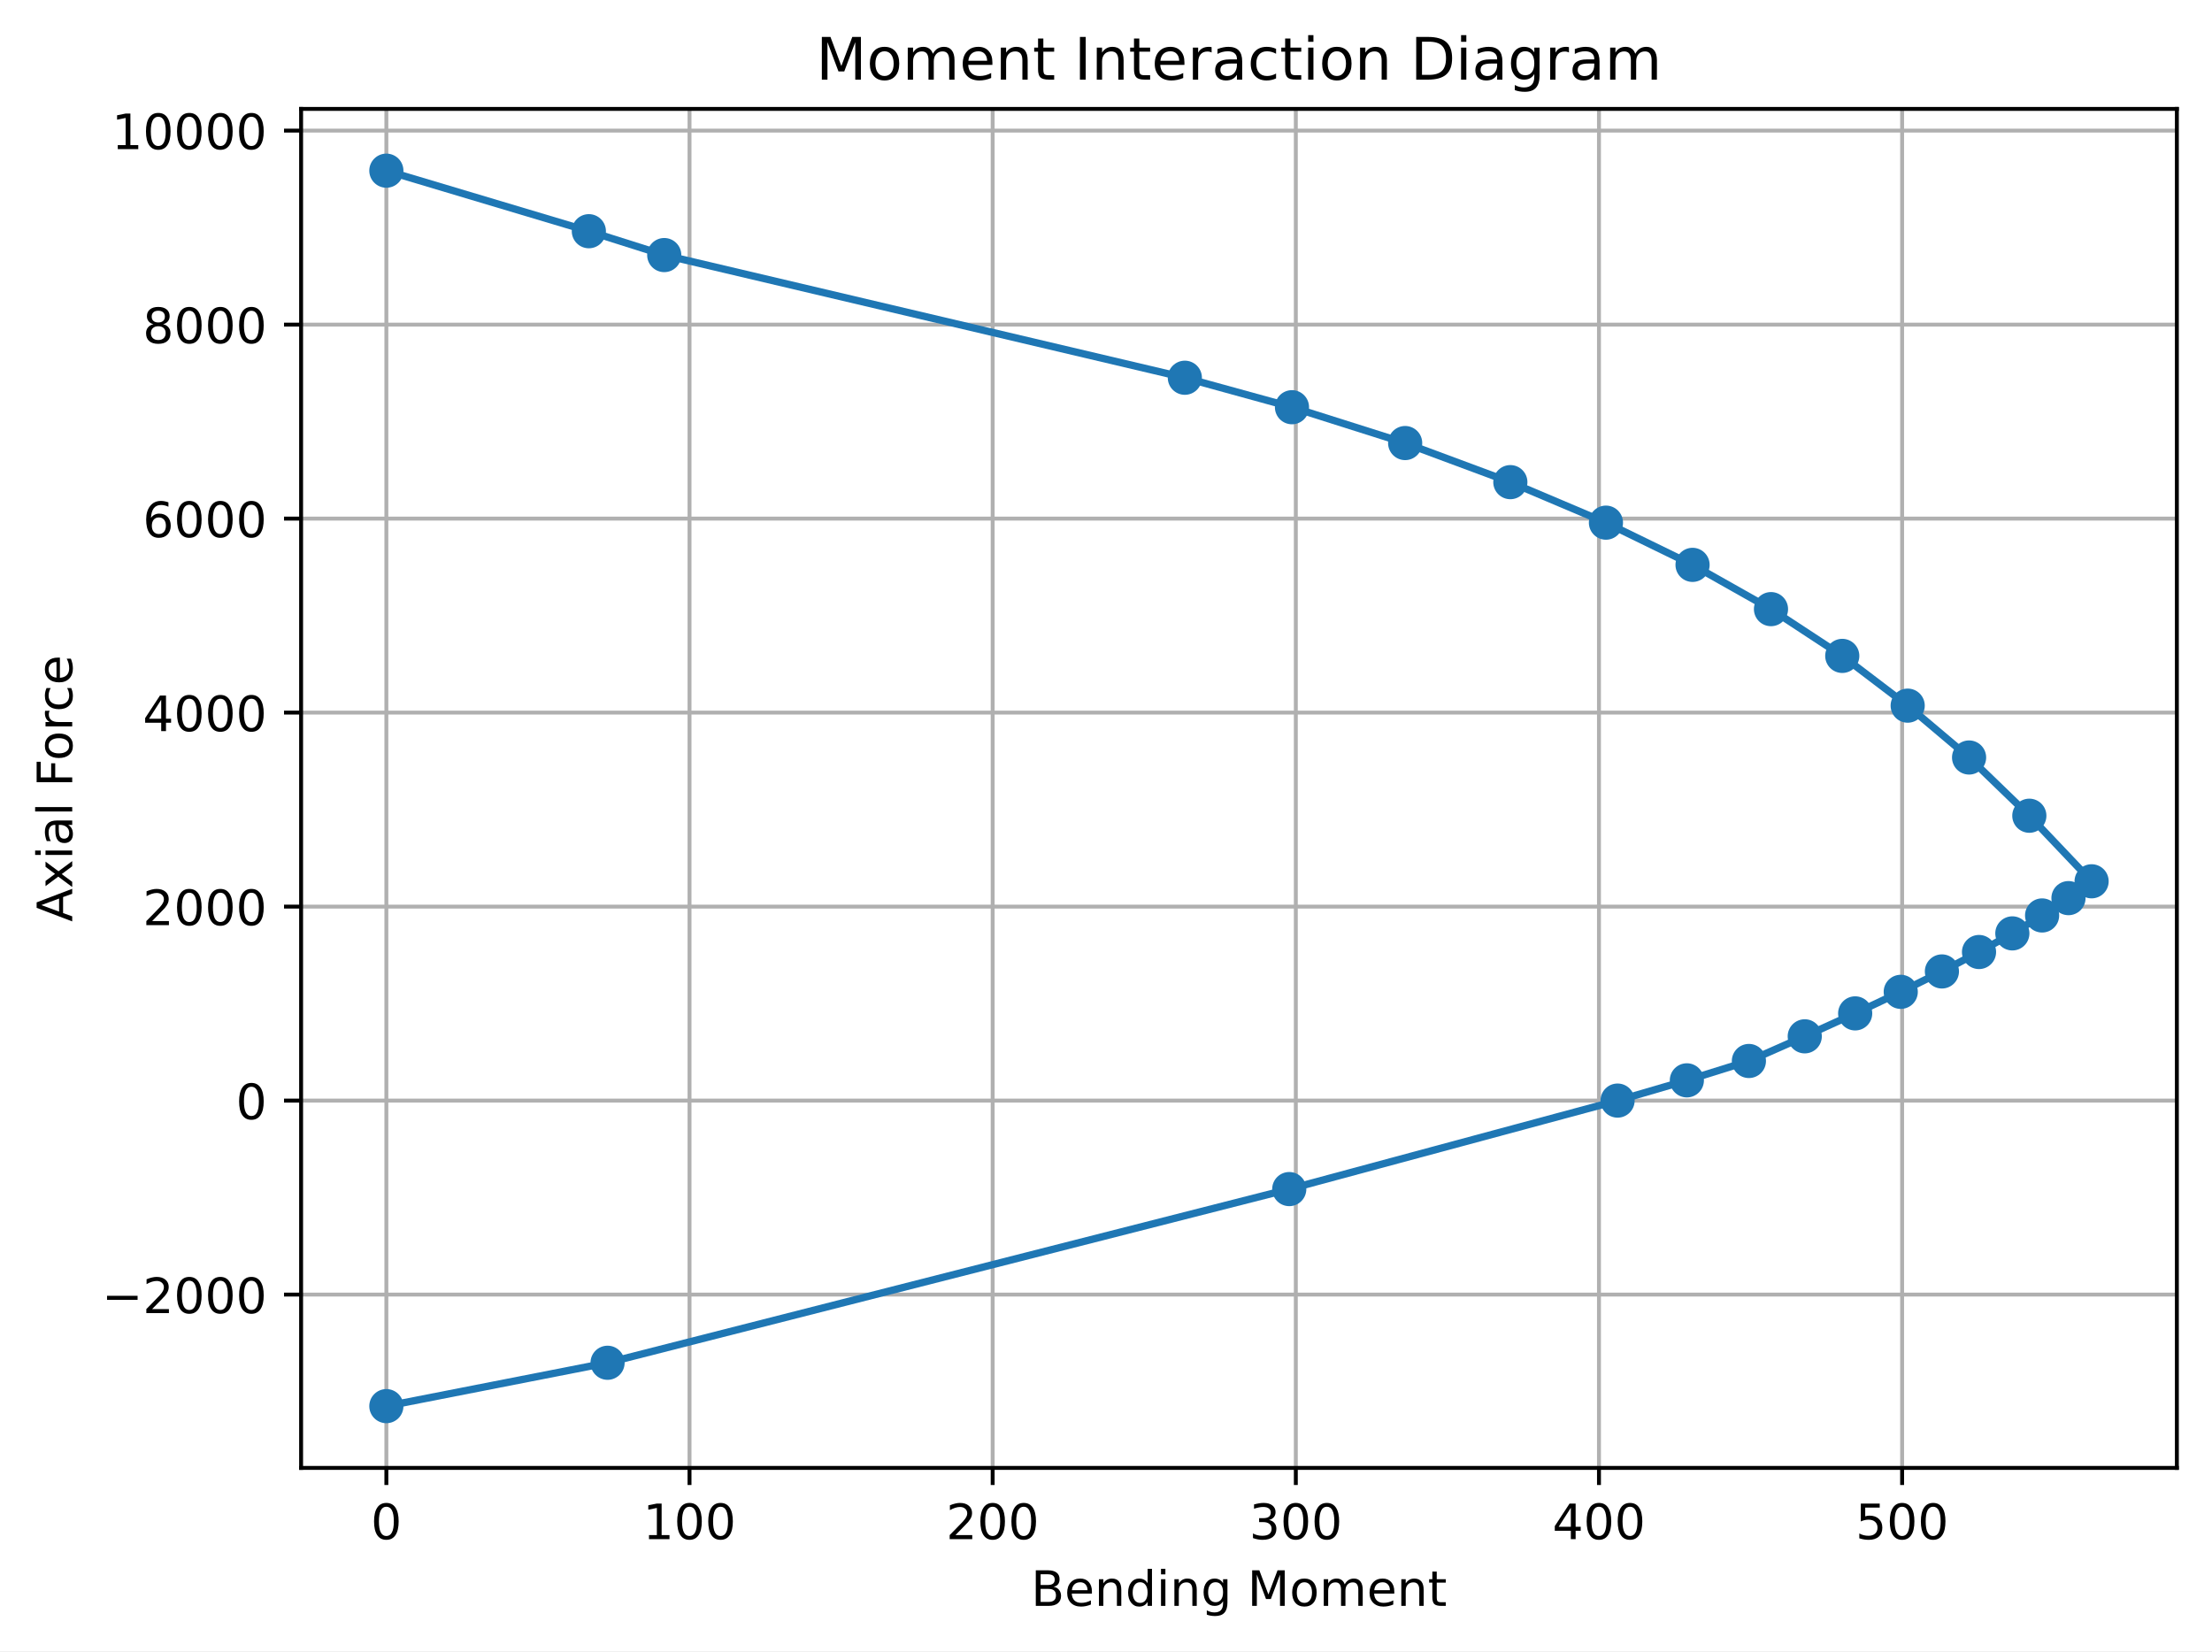
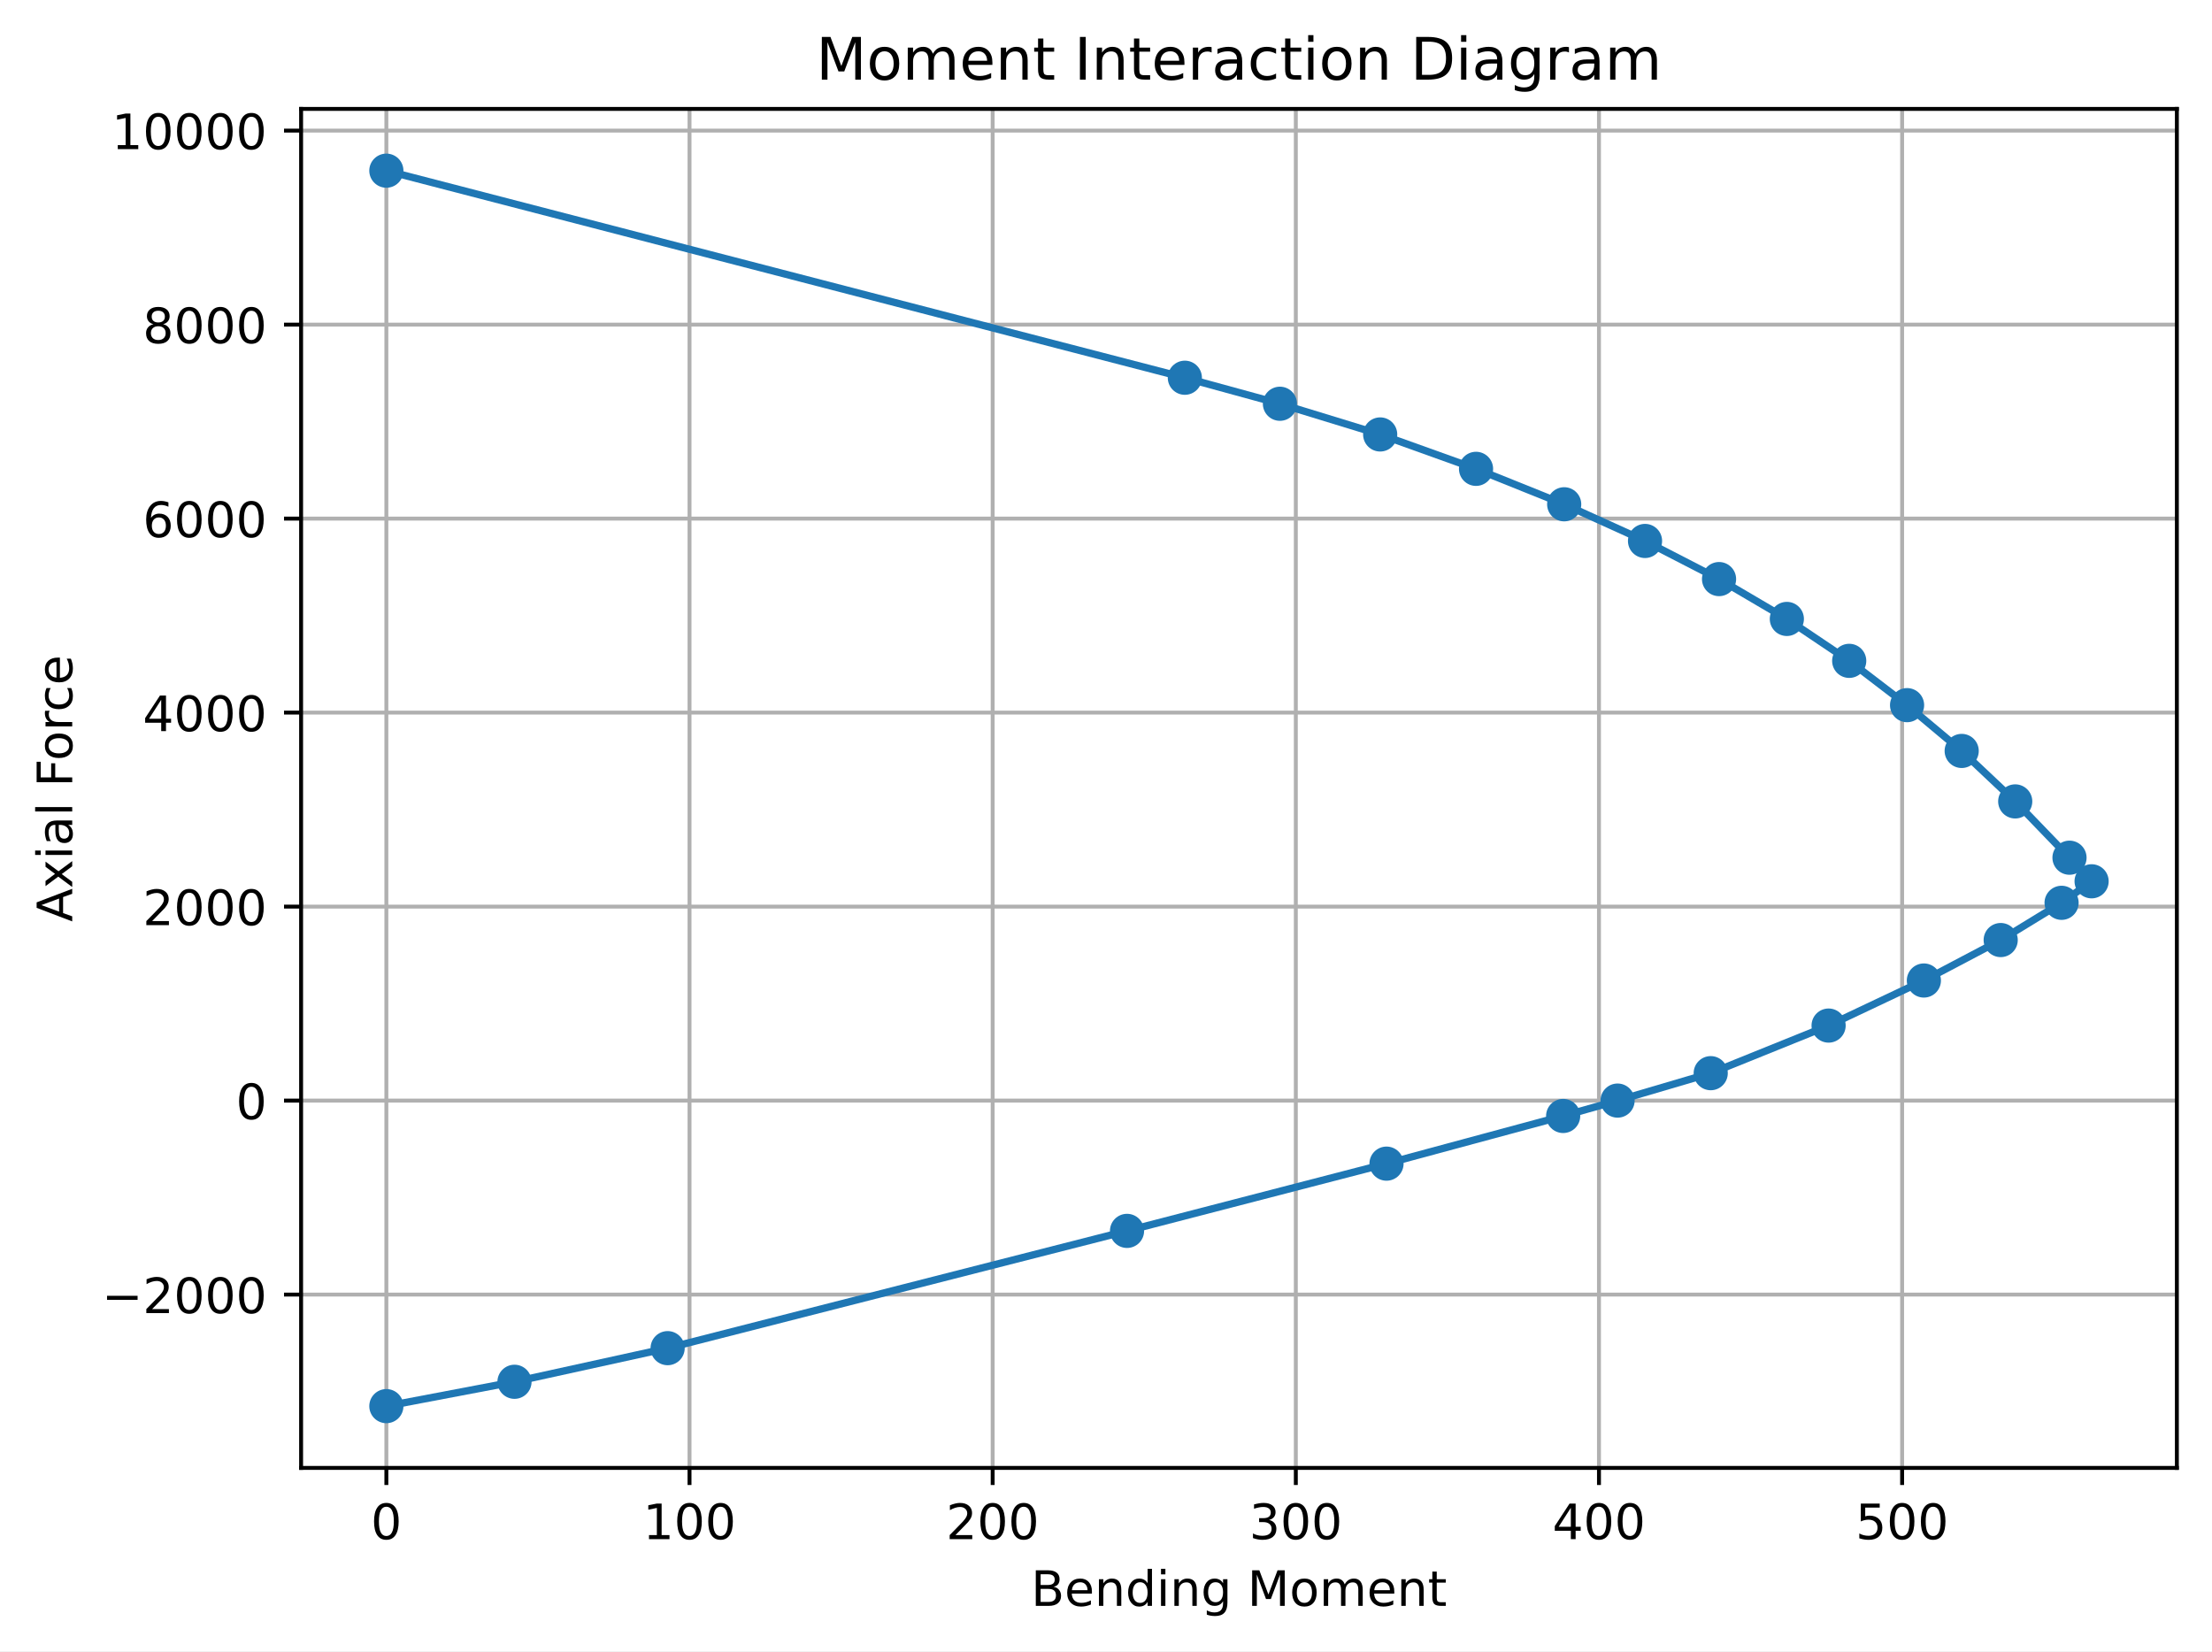
<svg xmlns="http://www.w3.org/2000/svg" xmlns:xlink="http://www.w3.org/1999/xlink" width="453.327pt" height="338.374pt" viewBox="0 0 453.327 338.374" version="1.1">
  <defs>
    <style type="text/css">*{stroke-linejoin: round; stroke-linecap: butt}</style>
  </defs>
  <g id="figure_1">
    <g id="patch_1">
      <path d="M 0 338.374  L 453.327 338.374  L 453.327 0  L 0 0  z " style="fill: #ffffff" />
    </g>
    <g id="axes_1">
      <g id="patch_2">
        <path d="M 61.708 300.818  L 446.127 300.818  L 446.127 22.318  L 61.708 22.318  z " style="fill: #ffffff" />
      </g>
      <g id="matplotlib.axis_1">
        <g id="xtick_1">
          <g id="line2d_1">
-             <path d="M 79.181 300.818  L 79.181 22.318  " clip-path="url(#p2406e51fde)" style="fill: none; stroke: #b0b0b0; stroke-width: 0.8; stroke-linecap: square" />
+             <path d="M 79.181 300.818  L 79.181 22.318  " clip-path="url(#p904cd7ef77)" style="fill: none; stroke: #b0b0b0; stroke-width: 0.8; stroke-linecap: square" />
          </g>
          <g id="line2d_2">
            <defs>
-               <path id="mdebe3d152f" d="M 0 0  L 0 3.5  " style="stroke: #000000; stroke-width: 0.8" />
+               <path id="m896744e47d" d="M 0 0  L 0 3.5  " style="stroke: #000000; stroke-width: 0.8" />
            </defs>
            <g>
-               <use xlink:href="#mdebe3d152f" x="79.181" y="300.818" style="stroke: #000000; stroke-width: 0.8" />
+               <use xlink:href="#m896744e47d" x="79.181" y="300.818" style="stroke: #000000; stroke-width: 0.8" />
            </g>
          </g>
          <g id="text_1">
            <g transform="translate(76.00014 315.4166) scale(0.1 -0.1)">
              <defs>
                <path id="DejaVuSans-30" d="M 2034 4250  Q 1547 4250 1301 3770  Q 1056 3291 1056 2328  Q 1056 1369 1301 889  Q 1547 409 2034 409  Q 2525 409 2770 889  Q 3016 1369 3016 2328  Q 3016 3291 2770 3770  Q 2525 4250 2034 4250  z M 2034 4750  Q 2819 4750 3233 4129  Q 3647 3509 3647 2328  Q 3647 1150 3233 529  Q 2819 -91 2034 -91  Q 1250 -91 836 529  Q 422 1150 422 2328  Q 422 3509 836 4129  Q 1250 4750 2034 4750  z " transform="scale(0.015625)" />
              </defs>
              <use xlink:href="#DejaVuSans-30" />
            </g>
          </g>
        </g>
        <g id="xtick_2">
          <g id="line2d_3">
-             <path d="M 141.309 300.818  L 141.309 22.318  " clip-path="url(#p2406e51fde)" style="fill: none; stroke: #b0b0b0; stroke-width: 0.8; stroke-linecap: square" />
+             <path d="M 141.309 300.818  L 141.309 22.318  " clip-path="url(#p904cd7ef77)" style="fill: none; stroke: #b0b0b0; stroke-width: 0.8; stroke-linecap: square" />
          </g>
          <g id="line2d_4">
            <g>
-               <use xlink:href="#mdebe3d152f" x="141.309" y="300.818" style="stroke: #000000; stroke-width: 0.8" />
+               <use xlink:href="#m896744e47d" x="141.309" y="300.818" style="stroke: #000000; stroke-width: 0.8" />
            </g>
          </g>
          <g id="text_2">
            <g transform="translate(131.7654 315.4166) scale(0.1 -0.1)">
              <defs>
                <path id="DejaVuSans-31" d="M 794 531  L 1825 531  L 1825 4091  L 703 3866  L 703 4441  L 1819 4666  L 2450 4666  L 2450 531  L 3481 531  L 3481 0  L 794 0  L 794 531  z " transform="scale(0.015625)" />
              </defs>
              <use xlink:href="#DejaVuSans-31" />
              <use xlink:href="#DejaVuSans-30" x="63.623" />
              <use xlink:href="#DejaVuSans-30" x="127.246" />
            </g>
          </g>
        </g>
        <g id="xtick_3">
          <g id="line2d_5">
-             <path d="M 203.437 300.818  L 203.437 22.318  " clip-path="url(#p2406e51fde)" style="fill: none; stroke: #b0b0b0; stroke-width: 0.8; stroke-linecap: square" />
+             <path d="M 203.437 300.818  L 203.437 22.318  " clip-path="url(#p904cd7ef77)" style="fill: none; stroke: #b0b0b0; stroke-width: 0.8; stroke-linecap: square" />
          </g>
          <g id="line2d_6">
            <g>
-               <use xlink:href="#mdebe3d152f" x="203.437" y="300.818" style="stroke: #000000; stroke-width: 0.8" />
+               <use xlink:href="#m896744e47d" x="203.437" y="300.818" style="stroke: #000000; stroke-width: 0.8" />
            </g>
          </g>
          <g id="text_3">
            <g transform="translate(193.8932 315.4166) scale(0.1 -0.1)">
              <defs>
                <path id="DejaVuSans-32" d="M 1228 531  L 3431 531  L 3431 0  L 469 0  L 469 531  Q 828 903 1448 1529  Q 2069 2156 2228 2338  Q 2531 2678 2651 2914  Q 2772 3150 2772 3378  Q 2772 3750 2511 3984  Q 2250 4219 1831 4219  Q 1534 4219 1204 4116  Q 875 4013 500 3803  L 500 4441  Q 881 4594 1212 4672  Q 1544 4750 1819 4750  Q 2544 4750 2975 4387  Q 3406 4025 3406 3419  Q 3406 3131 3298 2873  Q 3191 2616 2906 2266  Q 2828 2175 2409 1742  Q 1991 1309 1228 531  z " transform="scale(0.015625)" />
              </defs>
              <use xlink:href="#DejaVuSans-32" />
              <use xlink:href="#DejaVuSans-30" x="63.623" />
              <use xlink:href="#DejaVuSans-30" x="127.246" />
            </g>
          </g>
        </g>
        <g id="xtick_4">
          <g id="line2d_7">
-             <path d="M 265.565 300.818  L 265.565 22.318  " clip-path="url(#p2406e51fde)" style="fill: none; stroke: #b0b0b0; stroke-width: 0.8; stroke-linecap: square" />
+             <path d="M 265.565 300.818  L 265.565 22.318  " clip-path="url(#p904cd7ef77)" style="fill: none; stroke: #b0b0b0; stroke-width: 0.8; stroke-linecap: square" />
          </g>
          <g id="line2d_8">
            <g>
-               <use xlink:href="#mdebe3d152f" x="265.565" y="300.818" style="stroke: #000000; stroke-width: 0.8" />
+               <use xlink:href="#m896744e47d" x="265.565" y="300.818" style="stroke: #000000; stroke-width: 0.8" />
            </g>
          </g>
          <g id="text_4">
            <g transform="translate(256.021 315.4166) scale(0.1 -0.1)">
              <defs>
                <path id="DejaVuSans-33" d="M 2597 2516  Q 3050 2419 3304 2112  Q 3559 1806 3559 1356  Q 3559 666 3084 287  Q 2609 -91 1734 -91  Q 1441 -91 1130 -33  Q 819 25 488 141  L 488 750  Q 750 597 1062 519  Q 1375 441 1716 441  Q 2309 441 2620 675  Q 2931 909 2931 1356  Q 2931 1769 2642 2001  Q 2353 2234 1838 2234  L 1294 2234  L 1294 2753  L 1863 2753  Q 2328 2753 2575 2939  Q 2822 3125 2822 3475  Q 2822 3834 2567 4026  Q 2313 4219 1838 4219  Q 1578 4219 1281 4162  Q 984 4106 628 3988  L 628 4550  Q 988 4650 1302 4700  Q 1616 4750 1894 4750  Q 2613 4750 3031 4423  Q 3450 4097 3450 3541  Q 3450 3153 3228 2886  Q 3006 2619 2597 2516  z " transform="scale(0.015625)" />
              </defs>
              <use xlink:href="#DejaVuSans-33" />
              <use xlink:href="#DejaVuSans-30" x="63.623" />
              <use xlink:href="#DejaVuSans-30" x="127.246" />
            </g>
          </g>
        </g>
        <g id="xtick_5">
          <g id="line2d_9">
-             <path d="M 327.693 300.818  L 327.693 22.318  " clip-path="url(#p2406e51fde)" style="fill: none; stroke: #b0b0b0; stroke-width: 0.8; stroke-linecap: square" />
+             <path d="M 327.693 300.818  L 327.693 22.318  " clip-path="url(#p904cd7ef77)" style="fill: none; stroke: #b0b0b0; stroke-width: 0.8; stroke-linecap: square" />
          </g>
          <g id="line2d_10">
            <g>
-               <use xlink:href="#mdebe3d152f" x="327.693" y="300.818" style="stroke: #000000; stroke-width: 0.8" />
+               <use xlink:href="#m896744e47d" x="327.693" y="300.818" style="stroke: #000000; stroke-width: 0.8" />
            </g>
          </g>
          <g id="text_5">
            <g transform="translate(318.1488 315.4166) scale(0.1 -0.1)">
              <defs>
                <path id="DejaVuSans-34" d="M 2419 4116  L 825 1625  L 2419 1625  L 2419 4116  z M 2253 4666  L 3047 4666  L 3047 1625  L 3713 1625  L 3713 1100  L 3047 1100  L 3047 0  L 2419 0  L 2419 1100  L 313 1100  L 313 1709  L 2253 4666  z " transform="scale(0.015625)" />
              </defs>
              <use xlink:href="#DejaVuSans-34" />
              <use xlink:href="#DejaVuSans-30" x="63.623" />
              <use xlink:href="#DejaVuSans-30" x="127.246" />
            </g>
          </g>
        </g>
        <g id="xtick_6">
          <g id="line2d_11">
-             <path d="M 389.82 300.818  L 389.82 22.318  " clip-path="url(#p2406e51fde)" style="fill: none; stroke: #b0b0b0; stroke-width: 0.8; stroke-linecap: square" />
+             <path d="M 389.82 300.818  L 389.82 22.318  " clip-path="url(#p904cd7ef77)" style="fill: none; stroke: #b0b0b0; stroke-width: 0.8; stroke-linecap: square" />
          </g>
          <g id="line2d_12">
            <g>
-               <use xlink:href="#mdebe3d152f" x="389.82" y="300.818" style="stroke: #000000; stroke-width: 0.8" />
+               <use xlink:href="#m896744e47d" x="389.82" y="300.818" style="stroke: #000000; stroke-width: 0.8" />
            </g>
          </g>
          <g id="text_6">
            <g transform="translate(380.2766 315.4166) scale(0.1 -0.1)">
              <defs>
                <path id="DejaVuSans-35" d="M 691 4666  L 3169 4666  L 3169 4134  L 1269 4134  L 1269 2991  Q 1406 3038 1543 3061  Q 1681 3084 1819 3084  Q 2600 3084 3056 2656  Q 3513 2228 3513 1497  Q 3513 744 3044 326  Q 2575 -91 1722 -91  Q 1428 -91 1123 -41  Q 819 9 494 109  L 494 744  Q 775 591 1075 516  Q 1375 441 1709 441  Q 2250 441 2565 725  Q 2881 1009 2881 1497  Q 2881 1984 2565 2268  Q 2250 2553 1709 2553  Q 1456 2553 1204 2497  Q 953 2441 691 2322  L 691 4666  z " transform="scale(0.015625)" />
              </defs>
              <use xlink:href="#DejaVuSans-35" />
              <use xlink:href="#DejaVuSans-30" x="63.623" />
              <use xlink:href="#DejaVuSans-30" x="127.246" />
            </g>
          </g>
        </g>
        <g id="text_7">
          <g transform="translate(211.2969 329.0947) scale(0.1 -0.1)">
            <defs>
              <path id="DejaVuSans-42" d="M 1259 2228  L 1259 519  L 2272 519  Q 2781 519 3026 730  Q 3272 941 3272 1375  Q 3272 1813 3026 2020  Q 2781 2228 2272 2228  L 1259 2228  z M 1259 4147  L 1259 2741  L 2194 2741  Q 2656 2741 2882 2914  Q 3109 3088 3109 3444  Q 3109 3797 2882 3972  Q 2656 4147 2194 4147  L 1259 4147  z M 628 4666  L 2241 4666  Q 2963 4666 3353 4366  Q 3744 4066 3744 3513  Q 3744 3084 3544 2831  Q 3344 2578 2956 2516  Q 3422 2416 3680 2098  Q 3938 1781 3938 1306  Q 3938 681 3513 340  Q 3088 0 2303 0  L 628 0  L 628 4666  z " transform="scale(0.015625)" />
              <path id="DejaVuSans-65" d="M 3597 1894  L 3597 1613  L 953 1613  Q 991 1019 1311 708  Q 1631 397 2203 397  Q 2534 397 2845 478  Q 3156 559 3463 722  L 3463 178  Q 3153 47 2828 -22  Q 2503 -91 2169 -91  Q 1331 -91 842 396  Q 353 884 353 1716  Q 353 2575 817 3079  Q 1281 3584 2069 3584  Q 2775 3584 3186 3129  Q 3597 2675 3597 1894  z M 3022 2063  Q 3016 2534 2758 2815  Q 2500 3097 2075 3097  Q 1594 3097 1305 2825  Q 1016 2553 972 2059  L 3022 2063  z " transform="scale(0.015625)" />
              <path id="DejaVuSans-6e" d="M 3513 2113  L 3513 0  L 2938 0  L 2938 2094  Q 2938 2591 2744 2837  Q 2550 3084 2163 3084  Q 1697 3084 1428 2787  Q 1159 2491 1159 1978  L 1159 0  L 581 0  L 581 3500  L 1159 3500  L 1159 2956  Q 1366 3272 1645 3428  Q 1925 3584 2291 3584  Q 2894 3584 3203 3211  Q 3513 2838 3513 2113  z " transform="scale(0.015625)" />
              <path id="DejaVuSans-64" d="M 2906 2969  L 2906 4863  L 3481 4863  L 3481 0  L 2906 0  L 2906 525  Q 2725 213 2448 61  Q 2172 -91 1784 -91  Q 1150 -91 751 415  Q 353 922 353 1747  Q 353 2572 751 3078  Q 1150 3584 1784 3584  Q 2172 3584 2448 3432  Q 2725 3281 2906 2969  z M 947 1747  Q 947 1113 1208 752  Q 1469 391 1925 391  Q 2381 391 2643 752  Q 2906 1113 2906 1747  Q 2906 2381 2643 2742  Q 2381 3103 1925 3103  Q 1469 3103 1208 2742  Q 947 2381 947 1747  z " transform="scale(0.015625)" />
              <path id="DejaVuSans-69" d="M 603 3500  L 1178 3500  L 1178 0  L 603 0  L 603 3500  z M 603 4863  L 1178 4863  L 1178 4134  L 603 4134  L 603 4863  z " transform="scale(0.015625)" />
              <path id="DejaVuSans-67" d="M 2906 1791  Q 2906 2416 2648 2759  Q 2391 3103 1925 3103  Q 1463 3103 1205 2759  Q 947 2416 947 1791  Q 947 1169 1205 825  Q 1463 481 1925 481  Q 2391 481 2648 825  Q 2906 1169 2906 1791  z M 3481 434  Q 3481 -459 3084 -895  Q 2688 -1331 1869 -1331  Q 1566 -1331 1297 -1286  Q 1028 -1241 775 -1147  L 775 -588  Q 1028 -725 1275 -790  Q 1522 -856 1778 -856  Q 2344 -856 2625 -561  Q 2906 -266 2906 331  L 2906 616  Q 2728 306 2450 153  Q 2172 0 1784 0  Q 1141 0 747 490  Q 353 981 353 1791  Q 353 2603 747 3093  Q 1141 3584 1784 3584  Q 2172 3584 2450 3431  Q 2728 3278 2906 2969  L 2906 3500  L 3481 3500  L 3481 434  z " transform="scale(0.015625)" />
              <path id="DejaVuSans-20" transform="scale(0.015625)" />
              <path id="DejaVuSans-4d" d="M 628 4666  L 1569 4666  L 2759 1491  L 3956 4666  L 4897 4666  L 4897 0  L 4281 0  L 4281 4097  L 3078 897  L 2444 897  L 1241 4097  L 1241 0  L 628 0  L 628 4666  z " transform="scale(0.015625)" />
              <path id="DejaVuSans-6f" d="M 1959 3097  Q 1497 3097 1228 2736  Q 959 2375 959 1747  Q 959 1119 1226 758  Q 1494 397 1959 397  Q 2419 397 2687 759  Q 2956 1122 2956 1747  Q 2956 2369 2687 2733  Q 2419 3097 1959 3097  z M 1959 3584  Q 2709 3584 3137 3096  Q 3566 2609 3566 1747  Q 3566 888 3137 398  Q 2709 -91 1959 -91  Q 1206 -91 779 398  Q 353 888 353 1747  Q 353 2609 779 3096  Q 1206 3584 1959 3584  z " transform="scale(0.015625)" />
              <path id="DejaVuSans-6d" d="M 3328 2828  Q 3544 3216 3844 3400  Q 4144 3584 4550 3584  Q 5097 3584 5394 3201  Q 5691 2819 5691 2113  L 5691 0  L 5113 0  L 5113 2094  Q 5113 2597 4934 2840  Q 4756 3084 4391 3084  Q 3944 3084 3684 2787  Q 3425 2491 3425 1978  L 3425 0  L 2847 0  L 2847 2094  Q 2847 2600 2669 2842  Q 2491 3084 2119 3084  Q 1678 3084 1418 2786  Q 1159 2488 1159 1978  L 1159 0  L 581 0  L 581 3500  L 1159 3500  L 1159 2956  Q 1356 3278 1631 3431  Q 1906 3584 2284 3584  Q 2666 3584 2933 3390  Q 3200 3197 3328 2828  z " transform="scale(0.015625)" />
              <path id="DejaVuSans-74" d="M 1172 4494  L 1172 3500  L 2356 3500  L 2356 3053  L 1172 3053  L 1172 1153  Q 1172 725 1289 603  Q 1406 481 1766 481  L 2356 481  L 2356 0  L 1766 0  Q 1100 0 847 248  Q 594 497 594 1153  L 594 3053  L 172 3053  L 172 3500  L 594 3500  L 594 4494  L 1172 4494  z " transform="scale(0.015625)" />
            </defs>
            <use xlink:href="#DejaVuSans-42" />
            <use xlink:href="#DejaVuSans-65" x="68.604" />
            <use xlink:href="#DejaVuSans-6e" x="130.127" />
            <use xlink:href="#DejaVuSans-64" x="193.506" />
            <use xlink:href="#DejaVuSans-69" x="256.982" />
            <use xlink:href="#DejaVuSans-6e" x="284.766" />
            <use xlink:href="#DejaVuSans-67" x="348.145" />
            <use xlink:href="#DejaVuSans-20" x="411.621" />
            <use xlink:href="#DejaVuSans-4d" x="443.408" />
            <use xlink:href="#DejaVuSans-6f" x="529.688" />
            <use xlink:href="#DejaVuSans-6d" x="590.869" />
            <use xlink:href="#DejaVuSans-65" x="688.281" />
            <use xlink:href="#DejaVuSans-6e" x="749.805" />
            <use xlink:href="#DejaVuSans-74" x="813.184" />
          </g>
        </g>
      </g>
      <g id="matplotlib.axis_2">
        <g id="ytick_1">
          <g id="line2d_13">
-             <path d="M 61.708 265.3  L 446.127 265.3  " clip-path="url(#p2406e51fde)" style="fill: none; stroke: #b0b0b0; stroke-width: 0.8; stroke-linecap: square" />
+             <path d="M 61.708 265.3  L 446.127 265.3  " clip-path="url(#p904cd7ef77)" style="fill: none; stroke: #b0b0b0; stroke-width: 0.8; stroke-linecap: square" />
          </g>
          <g id="line2d_14">
            <defs>
-               <path id="mb5471e1f41" d="M 0 0  L -3.5 0  " style="stroke: #000000; stroke-width: 0.8" />
+               <path id="m03be89cd5f" d="M 0 0  L -3.5 0  " style="stroke: #000000; stroke-width: 0.8" />
            </defs>
            <g>
-               <use xlink:href="#mb5471e1f41" x="61.708" y="265.3" style="stroke: #000000; stroke-width: 0.8" />
+               <use xlink:href="#m03be89cd5f" x="61.708" y="265.3" style="stroke: #000000; stroke-width: 0.8" />
            </g>
          </g>
          <g id="text_8">
            <g transform="translate(20.87813 269.0988) scale(0.1 -0.1)">
              <defs>
                <path id="DejaVuSans-2212" d="M 678 2272  L 4684 2272  L 4684 1741  L 678 1741  L 678 2272  z " transform="scale(0.015625)" />
              </defs>
              <use xlink:href="#DejaVuSans-2212" />
              <use xlink:href="#DejaVuSans-32" x="83.789" />
              <use xlink:href="#DejaVuSans-30" x="147.412" />
              <use xlink:href="#DejaVuSans-30" x="211.035" />
              <use xlink:href="#DejaVuSans-30" x="274.658" />
            </g>
          </g>
        </g>
        <g id="ytick_2">
          <g id="line2d_15">
-             <path d="M 61.708 225.544  L 446.127 225.544  " clip-path="url(#p2406e51fde)" style="fill: none; stroke: #b0b0b0; stroke-width: 0.8; stroke-linecap: square" />
+             <path d="M 61.708 225.544  L 446.127 225.544  " clip-path="url(#p904cd7ef77)" style="fill: none; stroke: #b0b0b0; stroke-width: 0.8; stroke-linecap: square" />
          </g>
          <g id="line2d_16">
            <g>
-               <use xlink:href="#mb5471e1f41" x="61.708" y="225.544" style="stroke: #000000; stroke-width: 0.8" />
+               <use xlink:href="#m03be89cd5f" x="61.708" y="225.544" style="stroke: #000000; stroke-width: 0.8" />
            </g>
          </g>
          <g id="text_9">
            <g transform="translate(48.34531 229.3432) scale(0.1 -0.1)">
              <use xlink:href="#DejaVuSans-30" />
            </g>
          </g>
        </g>
        <g id="ytick_3">
          <g id="line2d_17">
-             <path d="M 61.708 185.788  L 446.127 185.788  " clip-path="url(#p2406e51fde)" style="fill: none; stroke: #b0b0b0; stroke-width: 0.8; stroke-linecap: square" />
+             <path d="M 61.708 185.788  L 446.127 185.788  " clip-path="url(#p904cd7ef77)" style="fill: none; stroke: #b0b0b0; stroke-width: 0.8; stroke-linecap: square" />
          </g>
          <g id="line2d_18">
            <g>
-               <use xlink:href="#mb5471e1f41" x="61.708" y="185.788" style="stroke: #000000; stroke-width: 0.8" />
+               <use xlink:href="#m03be89cd5f" x="61.708" y="185.788" style="stroke: #000000; stroke-width: 0.8" />
            </g>
          </g>
          <g id="text_10">
            <g transform="translate(29.25781 189.5876) scale(0.1 -0.1)">
              <use xlink:href="#DejaVuSans-32" />
              <use xlink:href="#DejaVuSans-30" x="63.623" />
              <use xlink:href="#DejaVuSans-30" x="127.246" />
              <use xlink:href="#DejaVuSans-30" x="190.869" />
            </g>
          </g>
        </g>
        <g id="ytick_4">
          <g id="line2d_19">
-             <path d="M 61.708 146.033  L 446.127 146.033  " clip-path="url(#p2406e51fde)" style="fill: none; stroke: #b0b0b0; stroke-width: 0.8; stroke-linecap: square" />
+             <path d="M 61.708 146.033  L 446.127 146.033  " clip-path="url(#p904cd7ef77)" style="fill: none; stroke: #b0b0b0; stroke-width: 0.8; stroke-linecap: square" />
          </g>
          <g id="line2d_20">
            <g>
-               <use xlink:href="#mb5471e1f41" x="61.708" y="146.033" style="stroke: #000000; stroke-width: 0.8" />
+               <use xlink:href="#m03be89cd5f" x="61.708" y="146.033" style="stroke: #000000; stroke-width: 0.8" />
            </g>
          </g>
          <g id="text_11">
            <g transform="translate(29.25781 149.8321) scale(0.1 -0.1)">
              <use xlink:href="#DejaVuSans-34" />
              <use xlink:href="#DejaVuSans-30" x="63.623" />
              <use xlink:href="#DejaVuSans-30" x="127.246" />
              <use xlink:href="#DejaVuSans-30" x="190.869" />
            </g>
          </g>
        </g>
        <g id="ytick_5">
          <g id="line2d_21">
-             <path d="M 61.708 106.277  L 446.127 106.277  " clip-path="url(#p2406e51fde)" style="fill: none; stroke: #b0b0b0; stroke-width: 0.8; stroke-linecap: square" />
+             <path d="M 61.708 106.277  L 446.127 106.277  " clip-path="url(#p904cd7ef77)" style="fill: none; stroke: #b0b0b0; stroke-width: 0.8; stroke-linecap: square" />
          </g>
          <g id="line2d_22">
            <g>
-               <use xlink:href="#mb5471e1f41" x="61.708" y="106.277" style="stroke: #000000; stroke-width: 0.8" />
+               <use xlink:href="#m03be89cd5f" x="61.708" y="106.277" style="stroke: #000000; stroke-width: 0.8" />
            </g>
          </g>
          <g id="text_12">
            <g transform="translate(29.25781 110.0765) scale(0.1 -0.1)">
              <defs>
                <path id="DejaVuSans-36" d="M 2113 2584  Q 1688 2584 1439 2293  Q 1191 2003 1191 1497  Q 1191 994 1439 701  Q 1688 409 2113 409  Q 2538 409 2786 701  Q 3034 994 3034 1497  Q 3034 2003 2786 2293  Q 2538 2584 2113 2584  z M 3366 4563  L 3366 3988  Q 3128 4100 2886 4159  Q 2644 4219 2406 4219  Q 1781 4219 1451 3797  Q 1122 3375 1075 2522  Q 1259 2794 1537 2939  Q 1816 3084 2150 3084  Q 2853 3084 3261 2657  Q 3669 2231 3669 1497  Q 3669 778 3244 343  Q 2819 -91 2113 -91  Q 1303 -91 875 529  Q 447 1150 447 2328  Q 447 3434 972 4092  Q 1497 4750 2381 4750  Q 2619 4750 2861 4703  Q 3103 4656 3366 4563  z " transform="scale(0.015625)" />
              </defs>
              <use xlink:href="#DejaVuSans-36" />
              <use xlink:href="#DejaVuSans-30" x="63.623" />
              <use xlink:href="#DejaVuSans-30" x="127.246" />
              <use xlink:href="#DejaVuSans-30" x="190.869" />
            </g>
          </g>
        </g>
        <g id="ytick_6">
          <g id="line2d_23">
-             <path d="M 61.708 66.522  L 446.127 66.522  " clip-path="url(#p2406e51fde)" style="fill: none; stroke: #b0b0b0; stroke-width: 0.8; stroke-linecap: square" />
+             <path d="M 61.708 66.522  L 446.127 66.522  " clip-path="url(#p904cd7ef77)" style="fill: none; stroke: #b0b0b0; stroke-width: 0.8; stroke-linecap: square" />
          </g>
          <g id="line2d_24">
            <g>
-               <use xlink:href="#mb5471e1f41" x="61.708" y="66.522" style="stroke: #000000; stroke-width: 0.8" />
+               <use xlink:href="#m03be89cd5f" x="61.708" y="66.522" style="stroke: #000000; stroke-width: 0.8" />
            </g>
          </g>
          <g id="text_13">
            <g transform="translate(29.25781 70.3209) scale(0.1 -0.1)">
              <defs>
                <path id="DejaVuSans-38" d="M 2034 2216  Q 1584 2216 1326 1975  Q 1069 1734 1069 1313  Q 1069 891 1326 650  Q 1584 409 2034 409  Q 2484 409 2743 651  Q 3003 894 3003 1313  Q 3003 1734 2745 1975  Q 2488 2216 2034 2216  z M 1403 2484  Q 997 2584 770 2862  Q 544 3141 544 3541  Q 544 4100 942 4425  Q 1341 4750 2034 4750  Q 2731 4750 3128 4425  Q 3525 4100 3525 3541  Q 3525 3141 3298 2862  Q 3072 2584 2669 2484  Q 3125 2378 3379 2068  Q 3634 1759 3634 1313  Q 3634 634 3220 271  Q 2806 -91 2034 -91  Q 1263 -91 848 271  Q 434 634 434 1313  Q 434 1759 690 2068  Q 947 2378 1403 2484  z M 1172 3481  Q 1172 3119 1398 2916  Q 1625 2713 2034 2713  Q 2441 2713 2670 2916  Q 2900 3119 2900 3481  Q 2900 3844 2670 4047  Q 2441 4250 2034 4250  Q 1625 4250 1398 4047  Q 1172 3844 1172 3481  z " transform="scale(0.015625)" />
              </defs>
              <use xlink:href="#DejaVuSans-38" />
              <use xlink:href="#DejaVuSans-30" x="63.623" />
              <use xlink:href="#DejaVuSans-30" x="127.246" />
              <use xlink:href="#DejaVuSans-30" x="190.869" />
            </g>
          </g>
        </g>
        <g id="ytick_7">
          <g id="line2d_25">
-             <path d="M 61.708 26.766  L 446.127 26.766  " clip-path="url(#p2406e51fde)" style="fill: none; stroke: #b0b0b0; stroke-width: 0.8; stroke-linecap: square" />
+             <path d="M 61.708 26.766  L 446.127 26.766  " clip-path="url(#p904cd7ef77)" style="fill: none; stroke: #b0b0b0; stroke-width: 0.8; stroke-linecap: square" />
          </g>
          <g id="line2d_26">
            <g>
-               <use xlink:href="#mb5471e1f41" x="61.708" y="26.766" style="stroke: #000000; stroke-width: 0.8" />
+               <use xlink:href="#m03be89cd5f" x="61.708" y="26.766" style="stroke: #000000; stroke-width: 0.8" />
            </g>
          </g>
          <g id="text_14">
            <g transform="translate(22.89531 30.56532) scale(0.1 -0.1)">
              <use xlink:href="#DejaVuSans-31" />
              <use xlink:href="#DejaVuSans-30" x="63.623" />
              <use xlink:href="#DejaVuSans-30" x="127.246" />
              <use xlink:href="#DejaVuSans-30" x="190.869" />
              <use xlink:href="#DejaVuSans-30" x="254.492" />
            </g>
          </g>
        </g>
        <g id="text_15">
          <g transform="translate(14.79844 188.9017) rotate(-90) scale(0.1 -0.1)">
            <defs>
              <path id="DejaVuSans-41" d="M 2188 4044  L 1331 1722  L 3047 1722  L 2188 4044  z M 1831 4666  L 2547 4666  L 4325 0  L 3669 0  L 3244 1197  L 1141 1197  L 716 0  L 50 0  L 1831 4666  z " transform="scale(0.015625)" />
              <path id="DejaVuSans-78" d="M 3513 3500  L 2247 1797  L 3578 0  L 2900 0  L 1881 1375  L 863 0  L 184 0  L 1544 1831  L 300 3500  L 978 3500  L 1906 2253  L 2834 3500  L 3513 3500  z " transform="scale(0.015625)" />
              <path id="DejaVuSans-61" d="M 2194 1759  Q 1497 1759 1228 1600  Q 959 1441 959 1056  Q 959 750 1161 570  Q 1363 391 1709 391  Q 2188 391 2477 730  Q 2766 1069 2766 1631  L 2766 1759  L 2194 1759  z M 3341 1997  L 3341 0  L 2766 0  L 2766 531  Q 2569 213 2275 61  Q 1981 -91 1556 -91  Q 1019 -91 701 211  Q 384 513 384 1019  Q 384 1609 779 1909  Q 1175 2209 1959 2209  L 2766 2209  L 2766 2266  Q 2766 2663 2505 2880  Q 2244 3097 1772 3097  Q 1472 3097 1187 3025  Q 903 2953 641 2809  L 641 3341  Q 956 3463 1253 3523  Q 1550 3584 1831 3584  Q 2591 3584 2966 3190  Q 3341 2797 3341 1997  z " transform="scale(0.015625)" />
              <path id="DejaVuSans-6c" d="M 603 4863  L 1178 4863  L 1178 0  L 603 0  L 603 4863  z " transform="scale(0.015625)" />
              <path id="DejaVuSans-46" d="M 628 4666  L 3309 4666  L 3309 4134  L 1259 4134  L 1259 2759  L 3109 2759  L 3109 2228  L 1259 2228  L 1259 0  L 628 0  L 628 4666  z " transform="scale(0.015625)" />
              <path id="DejaVuSans-72" d="M 2631 2963  Q 2534 3019 2420 3045  Q 2306 3072 2169 3072  Q 1681 3072 1420 2755  Q 1159 2438 1159 1844  L 1159 0  L 581 0  L 581 3500  L 1159 3500  L 1159 2956  Q 1341 3275 1631 3429  Q 1922 3584 2338 3584  Q 2397 3584 2469 3576  Q 2541 3569 2628 3553  L 2631 2963  z " transform="scale(0.015625)" />
              <path id="DejaVuSans-63" d="M 3122 3366  L 3122 2828  Q 2878 2963 2633 3030  Q 2388 3097 2138 3097  Q 1578 3097 1268 2742  Q 959 2388 959 1747  Q 959 1106 1268 751  Q 1578 397 2138 397  Q 2388 397 2633 464  Q 2878 531 3122 666  L 3122 134  Q 2881 22 2623 -34  Q 2366 -91 2075 -91  Q 1284 -91 818 406  Q 353 903 353 1747  Q 353 2603 823 3093  Q 1294 3584 2113 3584  Q 2378 3584 2631 3529  Q 2884 3475 3122 3366  z " transform="scale(0.015625)" />
            </defs>
            <use xlink:href="#DejaVuSans-41" />
            <use xlink:href="#DejaVuSans-78" x="68.408" />
            <use xlink:href="#DejaVuSans-69" x="127.588" />
            <use xlink:href="#DejaVuSans-61" x="155.371" />
            <use xlink:href="#DejaVuSans-6c" x="216.65" />
            <use xlink:href="#DejaVuSans-20" x="244.434" />
            <use xlink:href="#DejaVuSans-46" x="276.221" />
            <use xlink:href="#DejaVuSans-6f" x="330.115" />
            <use xlink:href="#DejaVuSans-72" x="391.297" />
            <use xlink:href="#DejaVuSans-63" x="430.16" />
            <use xlink:href="#DejaVuSans-65" x="485.141" />
          </g>
        </g>
      </g>
      <g id="line2d_27">
-         <path d="M 79.181 34.977  L 120.68 47.382  L 136.129 52.272  L 242.823 77.411  L 264.777 83.451  L 287.972 90.795  L 309.529 98.806  L 329.121 107.108  L 346.872 115.759  L 362.946 124.829  L 377.553 134.414  L 390.961 144.608  L 403.543 155.234  L 415.891 167.168  L 428.653 180.605  L 423.913 184.053  L 418.508 187.605  L 412.41 191.28  L 405.58 195.096  L 397.975 199.078  L 389.539 203.257  L 380.199 207.673  L 369.866 212.375  L 358.42 217.428  L 345.705 221.396  L 331.505 225.544  L 264.221 243.679  L 124.514 279.272  L 79.181 288.159  " clip-path="url(#p2406e51fde)" style="fill: none; stroke: #1f77b4; stroke-width: 1.5; stroke-linecap: square" />
+         <path d="M 79.181 34.977  L 242.823 77.411  L 262.309 82.742  L 282.853 89.033  L 302.498 96.08  L 320.564 103.343  L 337.132 110.859  L 352.301 118.673  L 366.196 126.839  L 378.976 135.429  L 390.835 144.506  L 402.028 153.89  L 412.999 164.234  L 424.123 175.77  L 428.653 180.605  L 422.5 185.014  L 410.022 192.645  L 394.278 200.936  L 374.754 210.171  L 350.594 219.926  L 331.505 225.544  L 320.353 228.695  L 284.152 238.465  L 230.973 252.246  L 136.825 276.278  L 105.44 283.169  L 79.181 288.159  " clip-path="url(#p904cd7ef77)" style="fill: none; stroke: #1f77b4; stroke-width: 1.5; stroke-linecap: square" />
        <defs>
-           <path id="m91d2a76c63" d="M 0 3  C 0.796 3 1.559 2.684 2.121 2.121  C 2.684 1.559 3 0.796 3 0  C 3 -0.796 2.684 -1.559 2.121 -2.121  C 1.559 -2.684 0.796 -3 0 -3  C -0.796 -3 -1.559 -2.684 -2.121 -2.121  C -2.684 -1.559 -3 -0.796 -3 0  C -3 0.796 -2.684 1.559 -2.121 2.121  C -1.559 2.684 -0.796 3 0 3  z " style="stroke: #1f77b4" />
+           <path id="mdbfa81d3e4" d="M 0 3  C 0.796 3 1.559 2.684 2.121 2.121  C 2.684 1.559 3 0.796 3 0  C 3 -0.796 2.684 -1.559 2.121 -2.121  C 1.559 -2.684 0.796 -3 0 -3  C -0.796 -3 -1.559 -2.684 -2.121 -2.121  C -2.684 -1.559 -3 -0.796 -3 0  C -3 0.796 -2.684 1.559 -2.121 2.121  C -1.559 2.684 -0.796 3 0 3  z " style="stroke: #1f77b4" />
        </defs>
-         <g clip-path="url(#p2406e51fde)">
-           <use xlink:href="#m91d2a76c63" x="79.181" y="34.977" style="fill: #1f77b4; stroke: #1f77b4" />
-           <use xlink:href="#m91d2a76c63" x="120.68" y="47.382" style="fill: #1f77b4; stroke: #1f77b4" />
-           <use xlink:href="#m91d2a76c63" x="136.129" y="52.272" style="fill: #1f77b4; stroke: #1f77b4" />
-           <use xlink:href="#m91d2a76c63" x="242.823" y="77.411" style="fill: #1f77b4; stroke: #1f77b4" />
-           <use xlink:href="#m91d2a76c63" x="264.777" y="83.451" style="fill: #1f77b4; stroke: #1f77b4" />
-           <use xlink:href="#m91d2a76c63" x="287.972" y="90.795" style="fill: #1f77b4; stroke: #1f77b4" />
-           <use xlink:href="#m91d2a76c63" x="309.529" y="98.806" style="fill: #1f77b4; stroke: #1f77b4" />
-           <use xlink:href="#m91d2a76c63" x="329.121" y="107.108" style="fill: #1f77b4; stroke: #1f77b4" />
-           <use xlink:href="#m91d2a76c63" x="346.872" y="115.759" style="fill: #1f77b4; stroke: #1f77b4" />
-           <use xlink:href="#m91d2a76c63" x="362.946" y="124.829" style="fill: #1f77b4; stroke: #1f77b4" />
-           <use xlink:href="#m91d2a76c63" x="377.553" y="134.414" style="fill: #1f77b4; stroke: #1f77b4" />
-           <use xlink:href="#m91d2a76c63" x="390.961" y="144.608" style="fill: #1f77b4; stroke: #1f77b4" />
-           <use xlink:href="#m91d2a76c63" x="403.543" y="155.234" style="fill: #1f77b4; stroke: #1f77b4" />
-           <use xlink:href="#m91d2a76c63" x="415.891" y="167.168" style="fill: #1f77b4; stroke: #1f77b4" />
-           <use xlink:href="#m91d2a76c63" x="428.653" y="180.605" style="fill: #1f77b4; stroke: #1f77b4" />
-           <use xlink:href="#m91d2a76c63" x="423.913" y="184.053" style="fill: #1f77b4; stroke: #1f77b4" />
-           <use xlink:href="#m91d2a76c63" x="418.508" y="187.605" style="fill: #1f77b4; stroke: #1f77b4" />
-           <use xlink:href="#m91d2a76c63" x="412.41" y="191.28" style="fill: #1f77b4; stroke: #1f77b4" />
-           <use xlink:href="#m91d2a76c63" x="405.58" y="195.096" style="fill: #1f77b4; stroke: #1f77b4" />
-           <use xlink:href="#m91d2a76c63" x="397.975" y="199.078" style="fill: #1f77b4; stroke: #1f77b4" />
-           <use xlink:href="#m91d2a76c63" x="389.539" y="203.257" style="fill: #1f77b4; stroke: #1f77b4" />
-           <use xlink:href="#m91d2a76c63" x="380.199" y="207.673" style="fill: #1f77b4; stroke: #1f77b4" />
-           <use xlink:href="#m91d2a76c63" x="369.866" y="212.375" style="fill: #1f77b4; stroke: #1f77b4" />
-           <use xlink:href="#m91d2a76c63" x="358.42" y="217.428" style="fill: #1f77b4; stroke: #1f77b4" />
-           <use xlink:href="#m91d2a76c63" x="345.705" y="221.396" style="fill: #1f77b4; stroke: #1f77b4" />
-           <use xlink:href="#m91d2a76c63" x="331.505" y="225.544" style="fill: #1f77b4; stroke: #1f77b4" />
-           <use xlink:href="#m91d2a76c63" x="264.221" y="243.679" style="fill: #1f77b4; stroke: #1f77b4" />
-           <use xlink:href="#m91d2a76c63" x="124.514" y="279.272" style="fill: #1f77b4; stroke: #1f77b4" />
-           <use xlink:href="#m91d2a76c63" x="79.181" y="288.159" style="fill: #1f77b4; stroke: #1f77b4" />
+         <g clip-path="url(#p904cd7ef77)">
+           <use xlink:href="#mdbfa81d3e4" x="79.181" y="34.977" style="fill: #1f77b4; stroke: #1f77b4" />
+           <use xlink:href="#mdbfa81d3e4" x="242.823" y="77.411" style="fill: #1f77b4; stroke: #1f77b4" />
+           <use xlink:href="#mdbfa81d3e4" x="262.309" y="82.742" style="fill: #1f77b4; stroke: #1f77b4" />
+           <use xlink:href="#mdbfa81d3e4" x="282.853" y="89.033" style="fill: #1f77b4; stroke: #1f77b4" />
+           <use xlink:href="#mdbfa81d3e4" x="302.498" y="96.08" style="fill: #1f77b4; stroke: #1f77b4" />
+           <use xlink:href="#mdbfa81d3e4" x="320.564" y="103.343" style="fill: #1f77b4; stroke: #1f77b4" />
+           <use xlink:href="#mdbfa81d3e4" x="337.132" y="110.859" style="fill: #1f77b4; stroke: #1f77b4" />
+           <use xlink:href="#mdbfa81d3e4" x="352.301" y="118.673" style="fill: #1f77b4; stroke: #1f77b4" />
+           <use xlink:href="#mdbfa81d3e4" x="366.196" y="126.839" style="fill: #1f77b4; stroke: #1f77b4" />
+           <use xlink:href="#mdbfa81d3e4" x="378.976" y="135.429" style="fill: #1f77b4; stroke: #1f77b4" />
+           <use xlink:href="#mdbfa81d3e4" x="390.835" y="144.506" style="fill: #1f77b4; stroke: #1f77b4" />
+           <use xlink:href="#mdbfa81d3e4" x="402.028" y="153.89" style="fill: #1f77b4; stroke: #1f77b4" />
+           <use xlink:href="#mdbfa81d3e4" x="412.999" y="164.234" style="fill: #1f77b4; stroke: #1f77b4" />
+           <use xlink:href="#mdbfa81d3e4" x="424.123" y="175.77" style="fill: #1f77b4; stroke: #1f77b4" />
+           <use xlink:href="#mdbfa81d3e4" x="428.653" y="180.605" style="fill: #1f77b4; stroke: #1f77b4" />
+           <use xlink:href="#mdbfa81d3e4" x="422.5" y="185.014" style="fill: #1f77b4; stroke: #1f77b4" />
+           <use xlink:href="#mdbfa81d3e4" x="410.022" y="192.645" style="fill: #1f77b4; stroke: #1f77b4" />
+           <use xlink:href="#mdbfa81d3e4" x="394.278" y="200.936" style="fill: #1f77b4; stroke: #1f77b4" />
+           <use xlink:href="#mdbfa81d3e4" x="374.754" y="210.171" style="fill: #1f77b4; stroke: #1f77b4" />
+           <use xlink:href="#mdbfa81d3e4" x="350.594" y="219.926" style="fill: #1f77b4; stroke: #1f77b4" />
+           <use xlink:href="#mdbfa81d3e4" x="331.505" y="225.544" style="fill: #1f77b4; stroke: #1f77b4" />
+           <use xlink:href="#mdbfa81d3e4" x="320.353" y="228.695" style="fill: #1f77b4; stroke: #1f77b4" />
+           <use xlink:href="#mdbfa81d3e4" x="284.152" y="238.465" style="fill: #1f77b4; stroke: #1f77b4" />
+           <use xlink:href="#mdbfa81d3e4" x="230.973" y="252.246" style="fill: #1f77b4; stroke: #1f77b4" />
+           <use xlink:href="#mdbfa81d3e4" x="136.825" y="276.278" style="fill: #1f77b4; stroke: #1f77b4" />
+           <use xlink:href="#mdbfa81d3e4" x="105.44" y="283.169" style="fill: #1f77b4; stroke: #1f77b4" />
+           <use xlink:href="#mdbfa81d3e4" x="79.181" y="288.159" style="fill: #1f77b4; stroke: #1f77b4" />
        </g>
      </g>
      <g id="patch_3">
        <path d="M 61.708 300.818  L 61.708 22.318  " style="fill: none; stroke: #000000; stroke-width: 0.8; stroke-linejoin: miter; stroke-linecap: square" />
      </g>
      <g id="patch_4">
        <path d="M 446.127 300.818  L 446.127 22.318  " style="fill: none; stroke: #000000; stroke-width: 0.8; stroke-linejoin: miter; stroke-linecap: square" />
      </g>
      <g id="patch_5">
        <path d="M 61.708 300.818  L 446.127 300.818  " style="fill: none; stroke: #000000; stroke-width: 0.8; stroke-linejoin: miter; stroke-linecap: square" />
      </g>
      <g id="patch_6">
        <path d="M 61.708 22.318  L 446.127 22.318  " style="fill: none; stroke: #000000; stroke-width: 0.8; stroke-linejoin: miter; stroke-linecap: square" />
      </g>
      <g id="text_16">
        <g transform="translate(167.2519 16.31812) scale(0.12 -0.12)">
          <defs>
            <path id="DejaVuSans-49" d="M 628 4666  L 1259 4666  L 1259 0  L 628 0  L 628 4666  z " transform="scale(0.015625)" />
            <path id="DejaVuSans-44" d="M 1259 4147  L 1259 519  L 2022 519  Q 2988 519 3436 956  Q 3884 1394 3884 2338  Q 3884 3275 3436 3711  Q 2988 4147 2022 4147  L 1259 4147  z M 628 4666  L 1925 4666  Q 3281 4666 3915 4102  Q 4550 3538 4550 2338  Q 4550 1131 3912 565  Q 3275 0 1925 0  L 628 0  L 628 4666  z " transform="scale(0.015625)" />
          </defs>
          <use xlink:href="#DejaVuSans-4d" />
          <use xlink:href="#DejaVuSans-6f" x="86.279" />
          <use xlink:href="#DejaVuSans-6d" x="147.461" />
          <use xlink:href="#DejaVuSans-65" x="244.873" />
          <use xlink:href="#DejaVuSans-6e" x="306.396" />
          <use xlink:href="#DejaVuSans-74" x="369.775" />
          <use xlink:href="#DejaVuSans-20" x="408.984" />
          <use xlink:href="#DejaVuSans-49" x="440.771" />
          <use xlink:href="#DejaVuSans-6e" x="470.264" />
          <use xlink:href="#DejaVuSans-74" x="533.643" />
          <use xlink:href="#DejaVuSans-65" x="572.852" />
          <use xlink:href="#DejaVuSans-72" x="634.375" />
          <use xlink:href="#DejaVuSans-61" x="675.488" />
          <use xlink:href="#DejaVuSans-63" x="736.768" />
          <use xlink:href="#DejaVuSans-74" x="791.748" />
          <use xlink:href="#DejaVuSans-69" x="830.957" />
          <use xlink:href="#DejaVuSans-6f" x="858.74" />
          <use xlink:href="#DejaVuSans-6e" x="919.922" />
          <use xlink:href="#DejaVuSans-20" x="983.301" />
          <use xlink:href="#DejaVuSans-44" x="1015.088" />
          <use xlink:href="#DejaVuSans-69" x="1092.09" />
          <use xlink:href="#DejaVuSans-61" x="1119.873" />
          <use xlink:href="#DejaVuSans-67" x="1181.152" />
          <use xlink:href="#DejaVuSans-72" x="1244.629" />
          <use xlink:href="#DejaVuSans-61" x="1285.742" />
          <use xlink:href="#DejaVuSans-6d" x="1347.021" />
        </g>
      </g>
    </g>
  </g>
  <defs>
-     <clipPath id="p2406e51fde">
+     <clipPath id="p904cd7ef77">
      <rect x="61.708" y="22.318" width="384.419" height="278.5" />
    </clipPath>
  </defs>
</svg>
